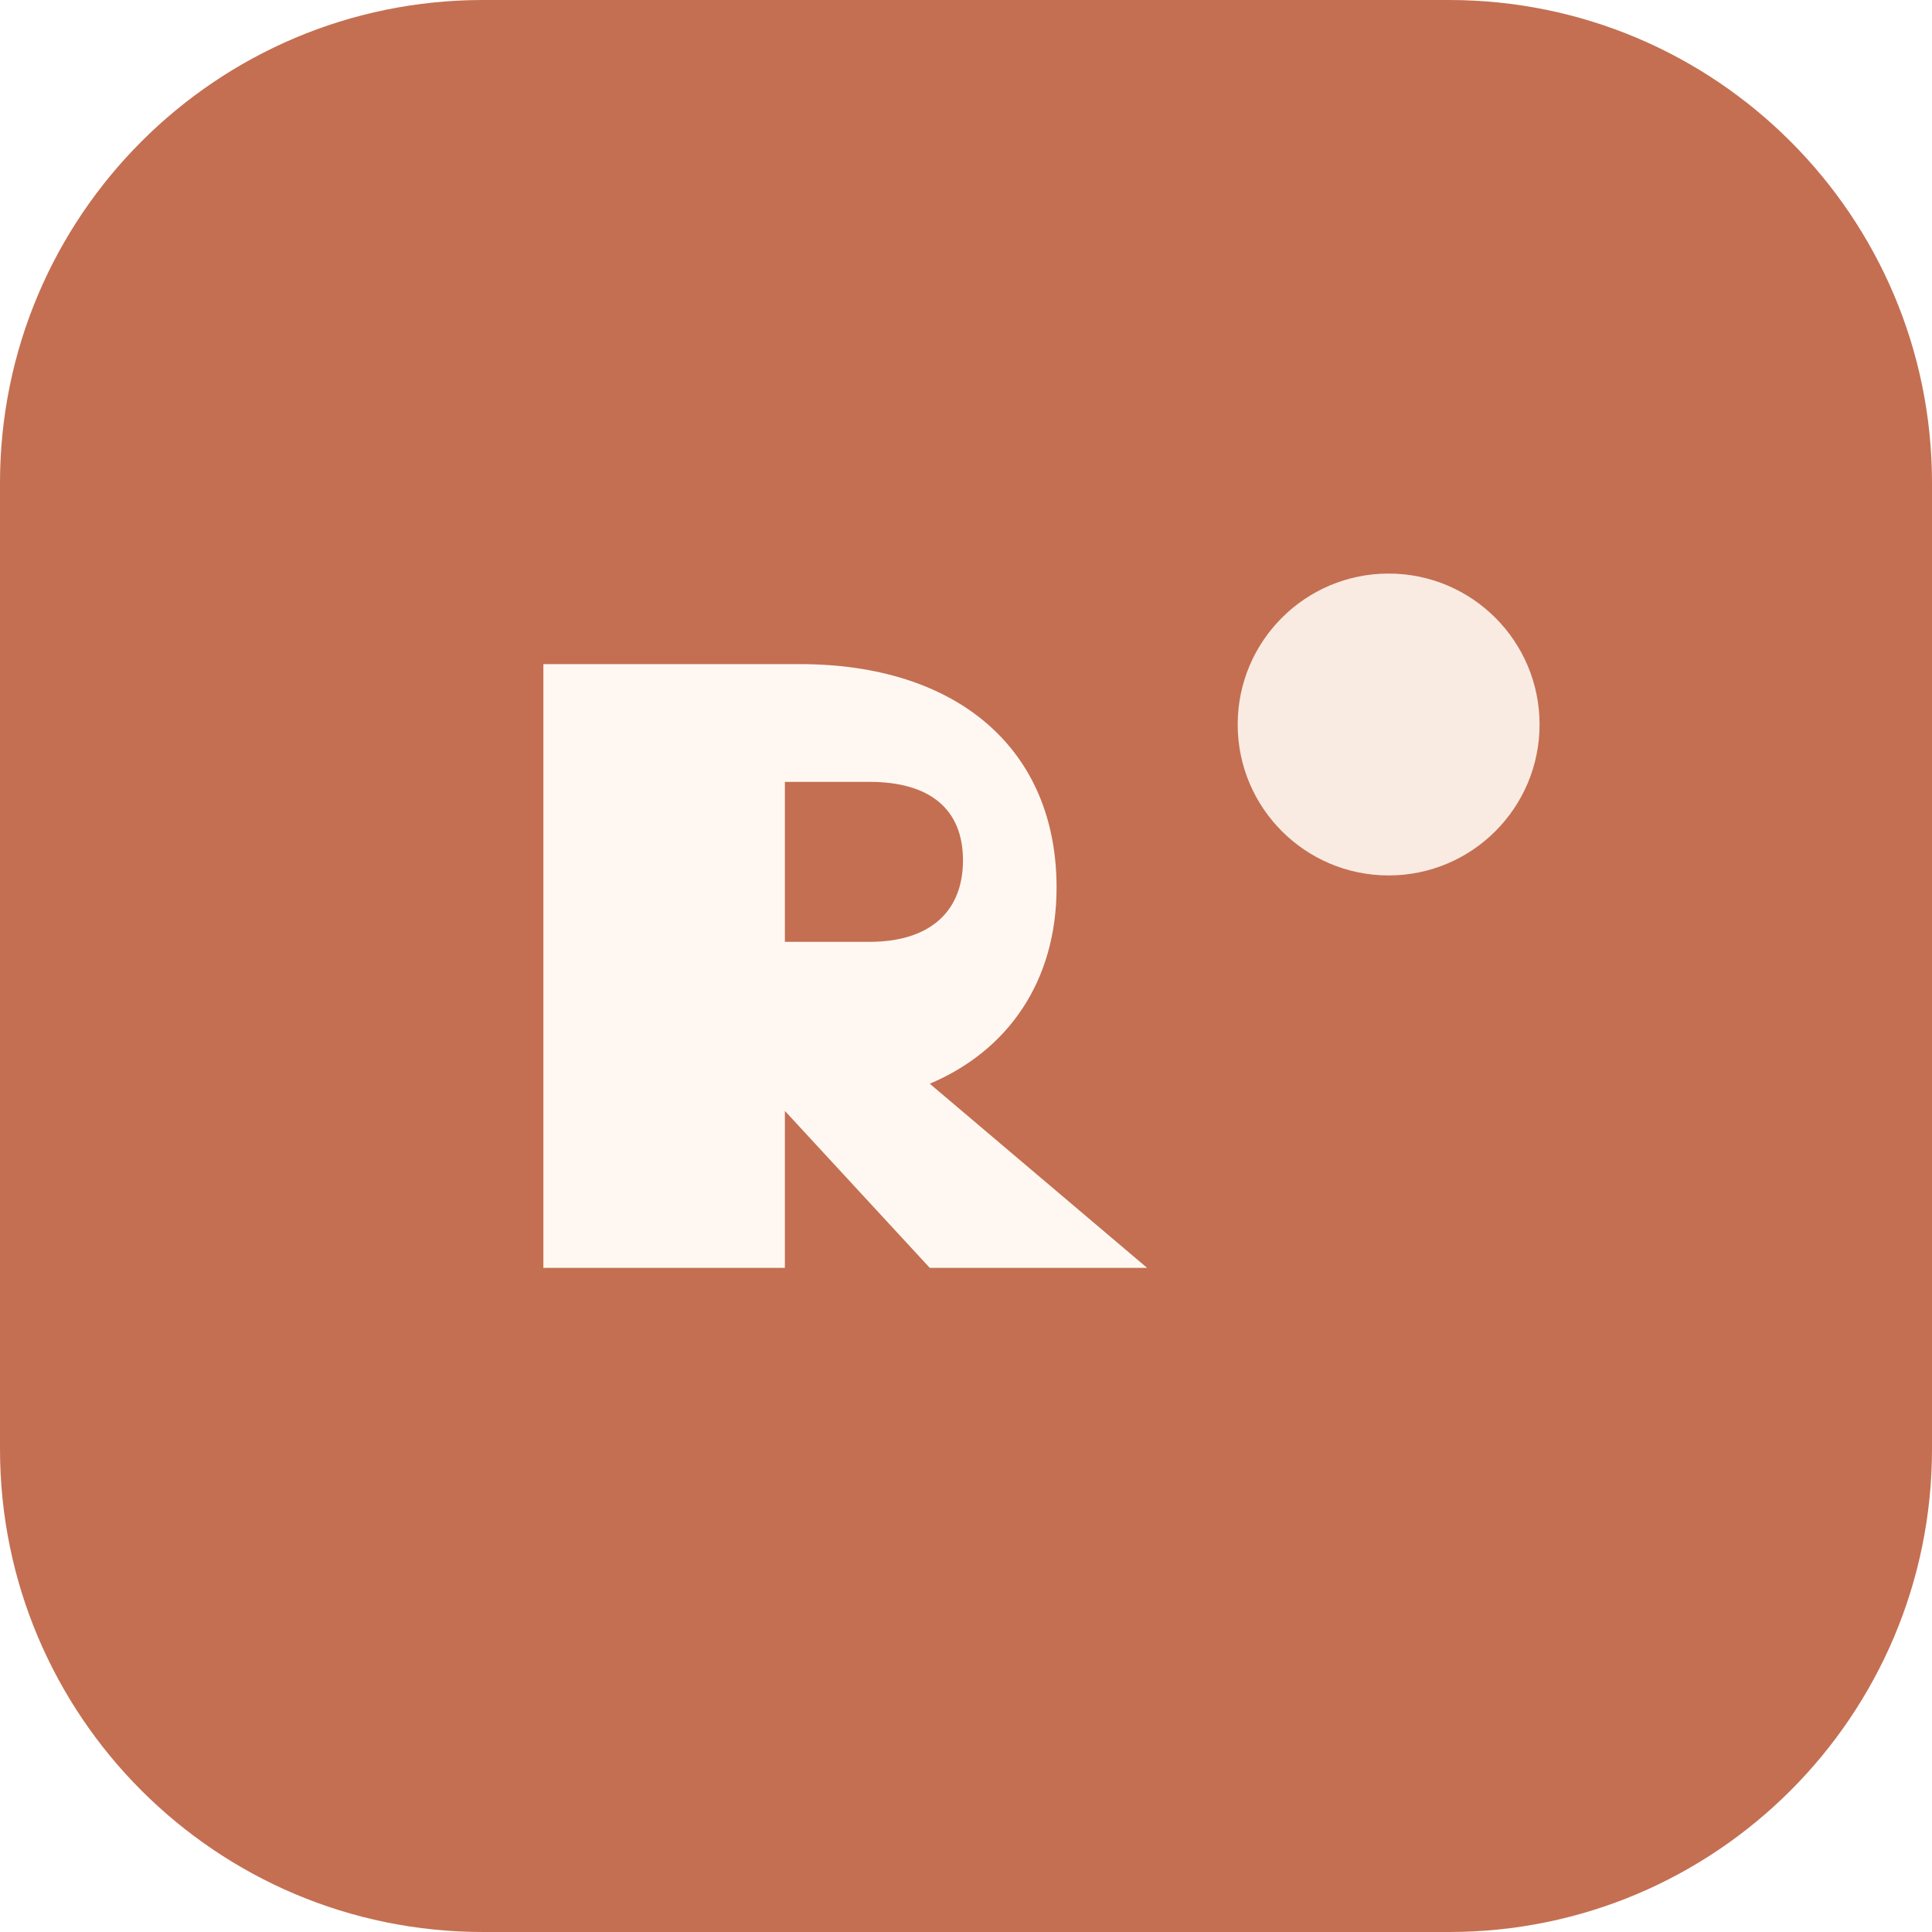
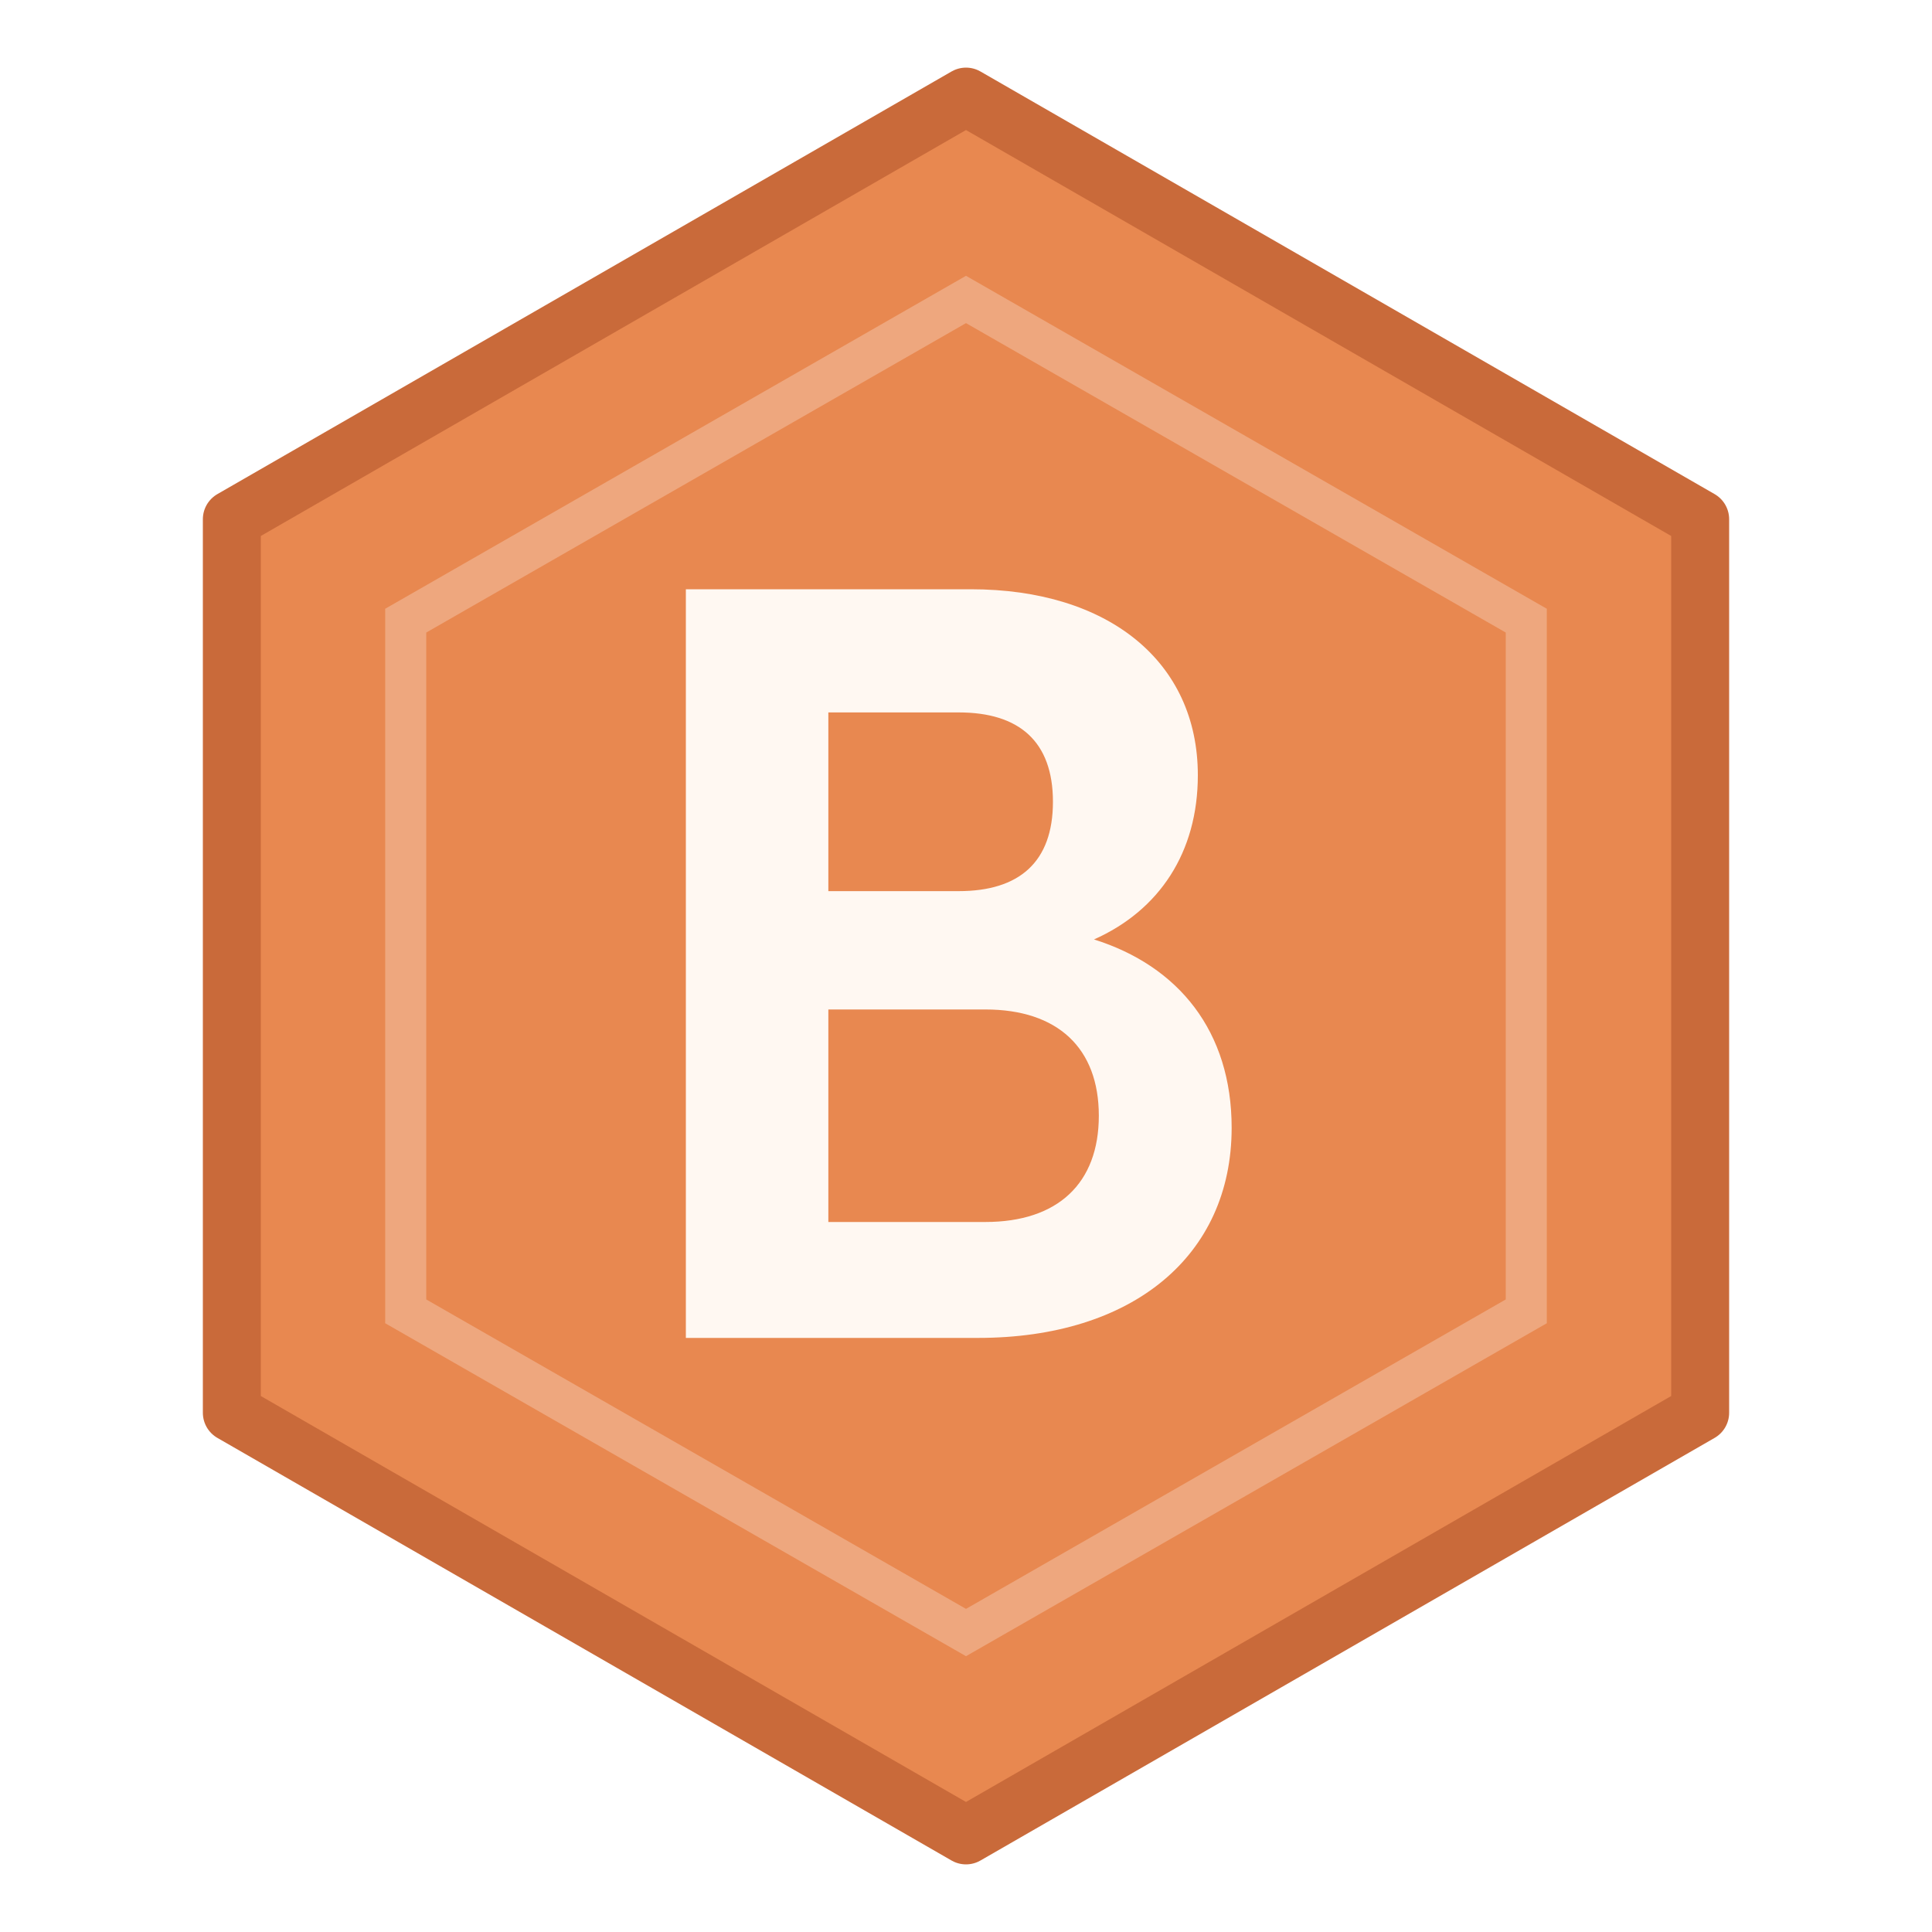
- <svg xmlns="http://www.w3.org/2000/svg" viewBox="0 0 64 64" fill="none">
-   <rect width="64" height="64" rx="16" fill="#C46F52" />
-   <path d="M18 42V22h8.5c5.2 0 8.5 2.8 8.5 7.4 0 3.1-1.6 5.4-4.2 6.5L38 42h-7.2l-4.8-5.2H26V42H18zm8-10.8h2.8c2 0 3.1-1 3.1-2.7 0-1.7-1.1-2.6-3.1-2.6H26v5.3z" fill="#FFF8F2" />
-   <circle cx="46" cy="24" r="5" fill="#FFF8F2" opacity="0.9" />
+ <svg xmlns="http://www.w3.org/2000/svg" viewBox="0 0 40 40" fill="none" aria-hidden="true">
+   <path fill="#E88850" stroke="#C96A3A" stroke-width="1.2" stroke-linejoin="round" d="M20 2 35.2 10.75v18.5L20 38 4.8 29.25v-18.5L20 2Z" />
+   <path fill="none" stroke="#FFF8F2" stroke-opacity="0.28" stroke-width="0.85" d="M20 6.2 31.6 12.85v14.3L20 33.8 8.4 27.15V12.85L20 6.2Z" />
+   <path fill="#FFF8F2" d="M14.2 12.2h5.9c2.85 0 4.7 1.5 4.7 3.85 0 1.6-.8 2.8-2.15 3.4 1.75.55 2.85 1.9 2.85 3.9 0 2.65-2.05 4.35-5.25 4.35h-6.05V12.2Zm2.95 2.55v3.7h2.7c1.25 0 1.95-.6 1.95-1.85s-.7-1.85-1.95-1.85h-2.7Zm0 6.15v4.4h3.25c1.5 0 2.35-.8 2.35-2.2s-.85-2.2-2.35-2.2h-3.25Z" />
</svg>
